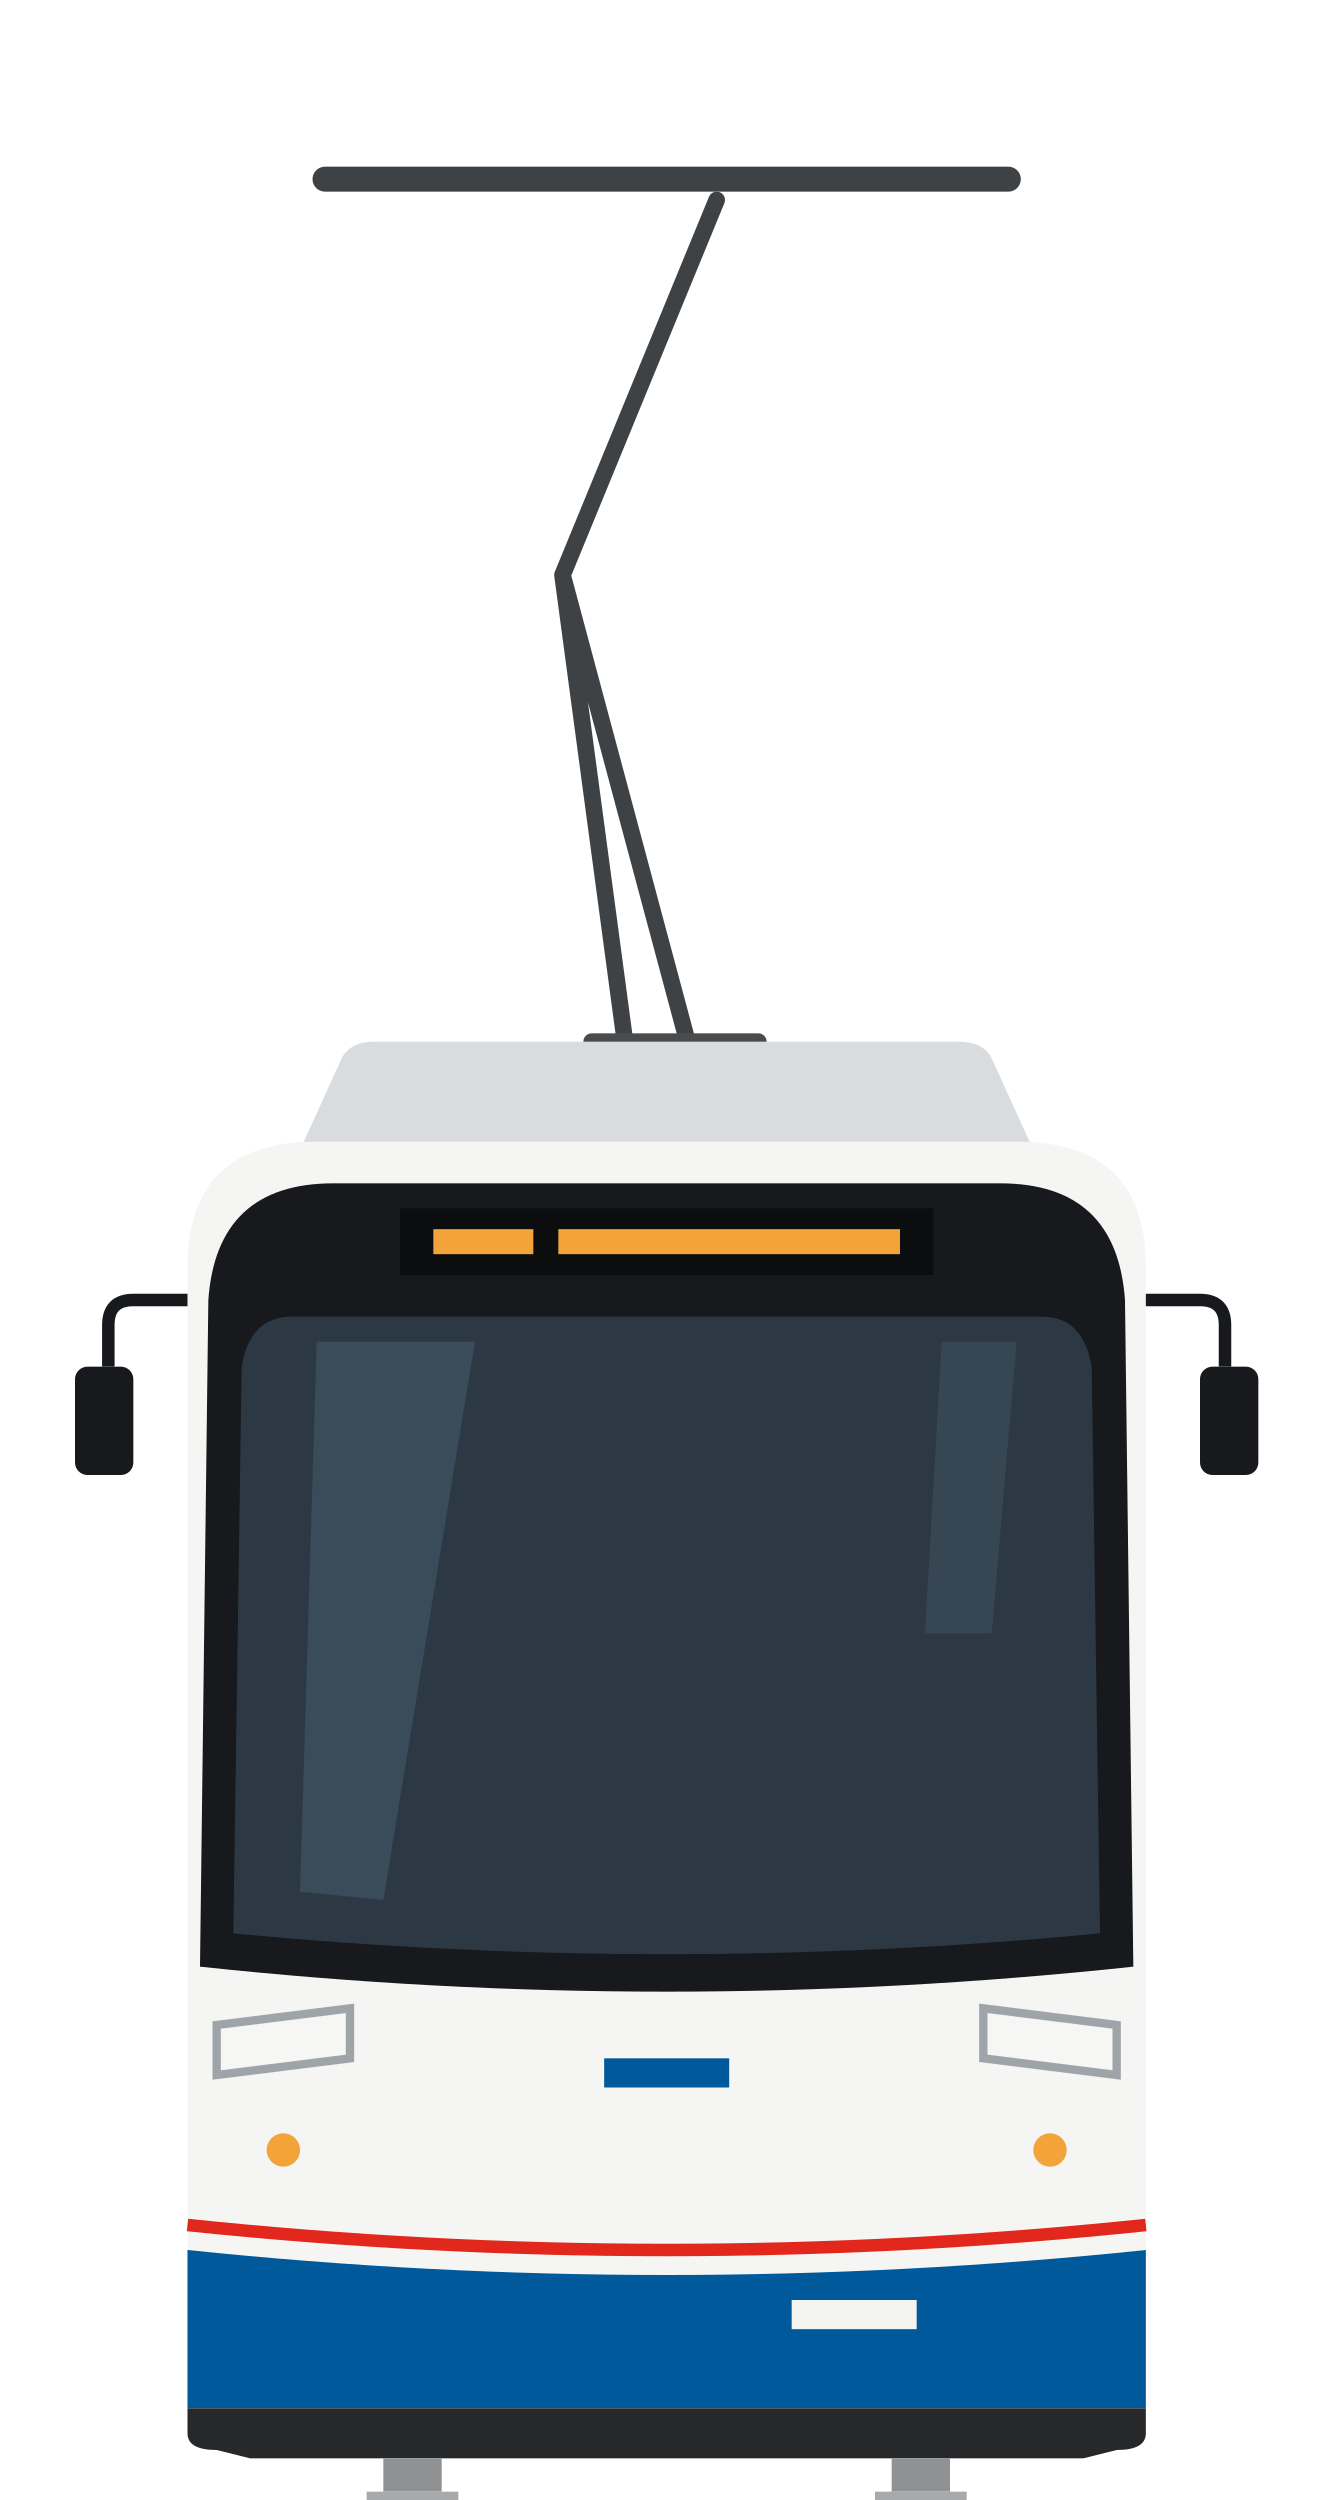
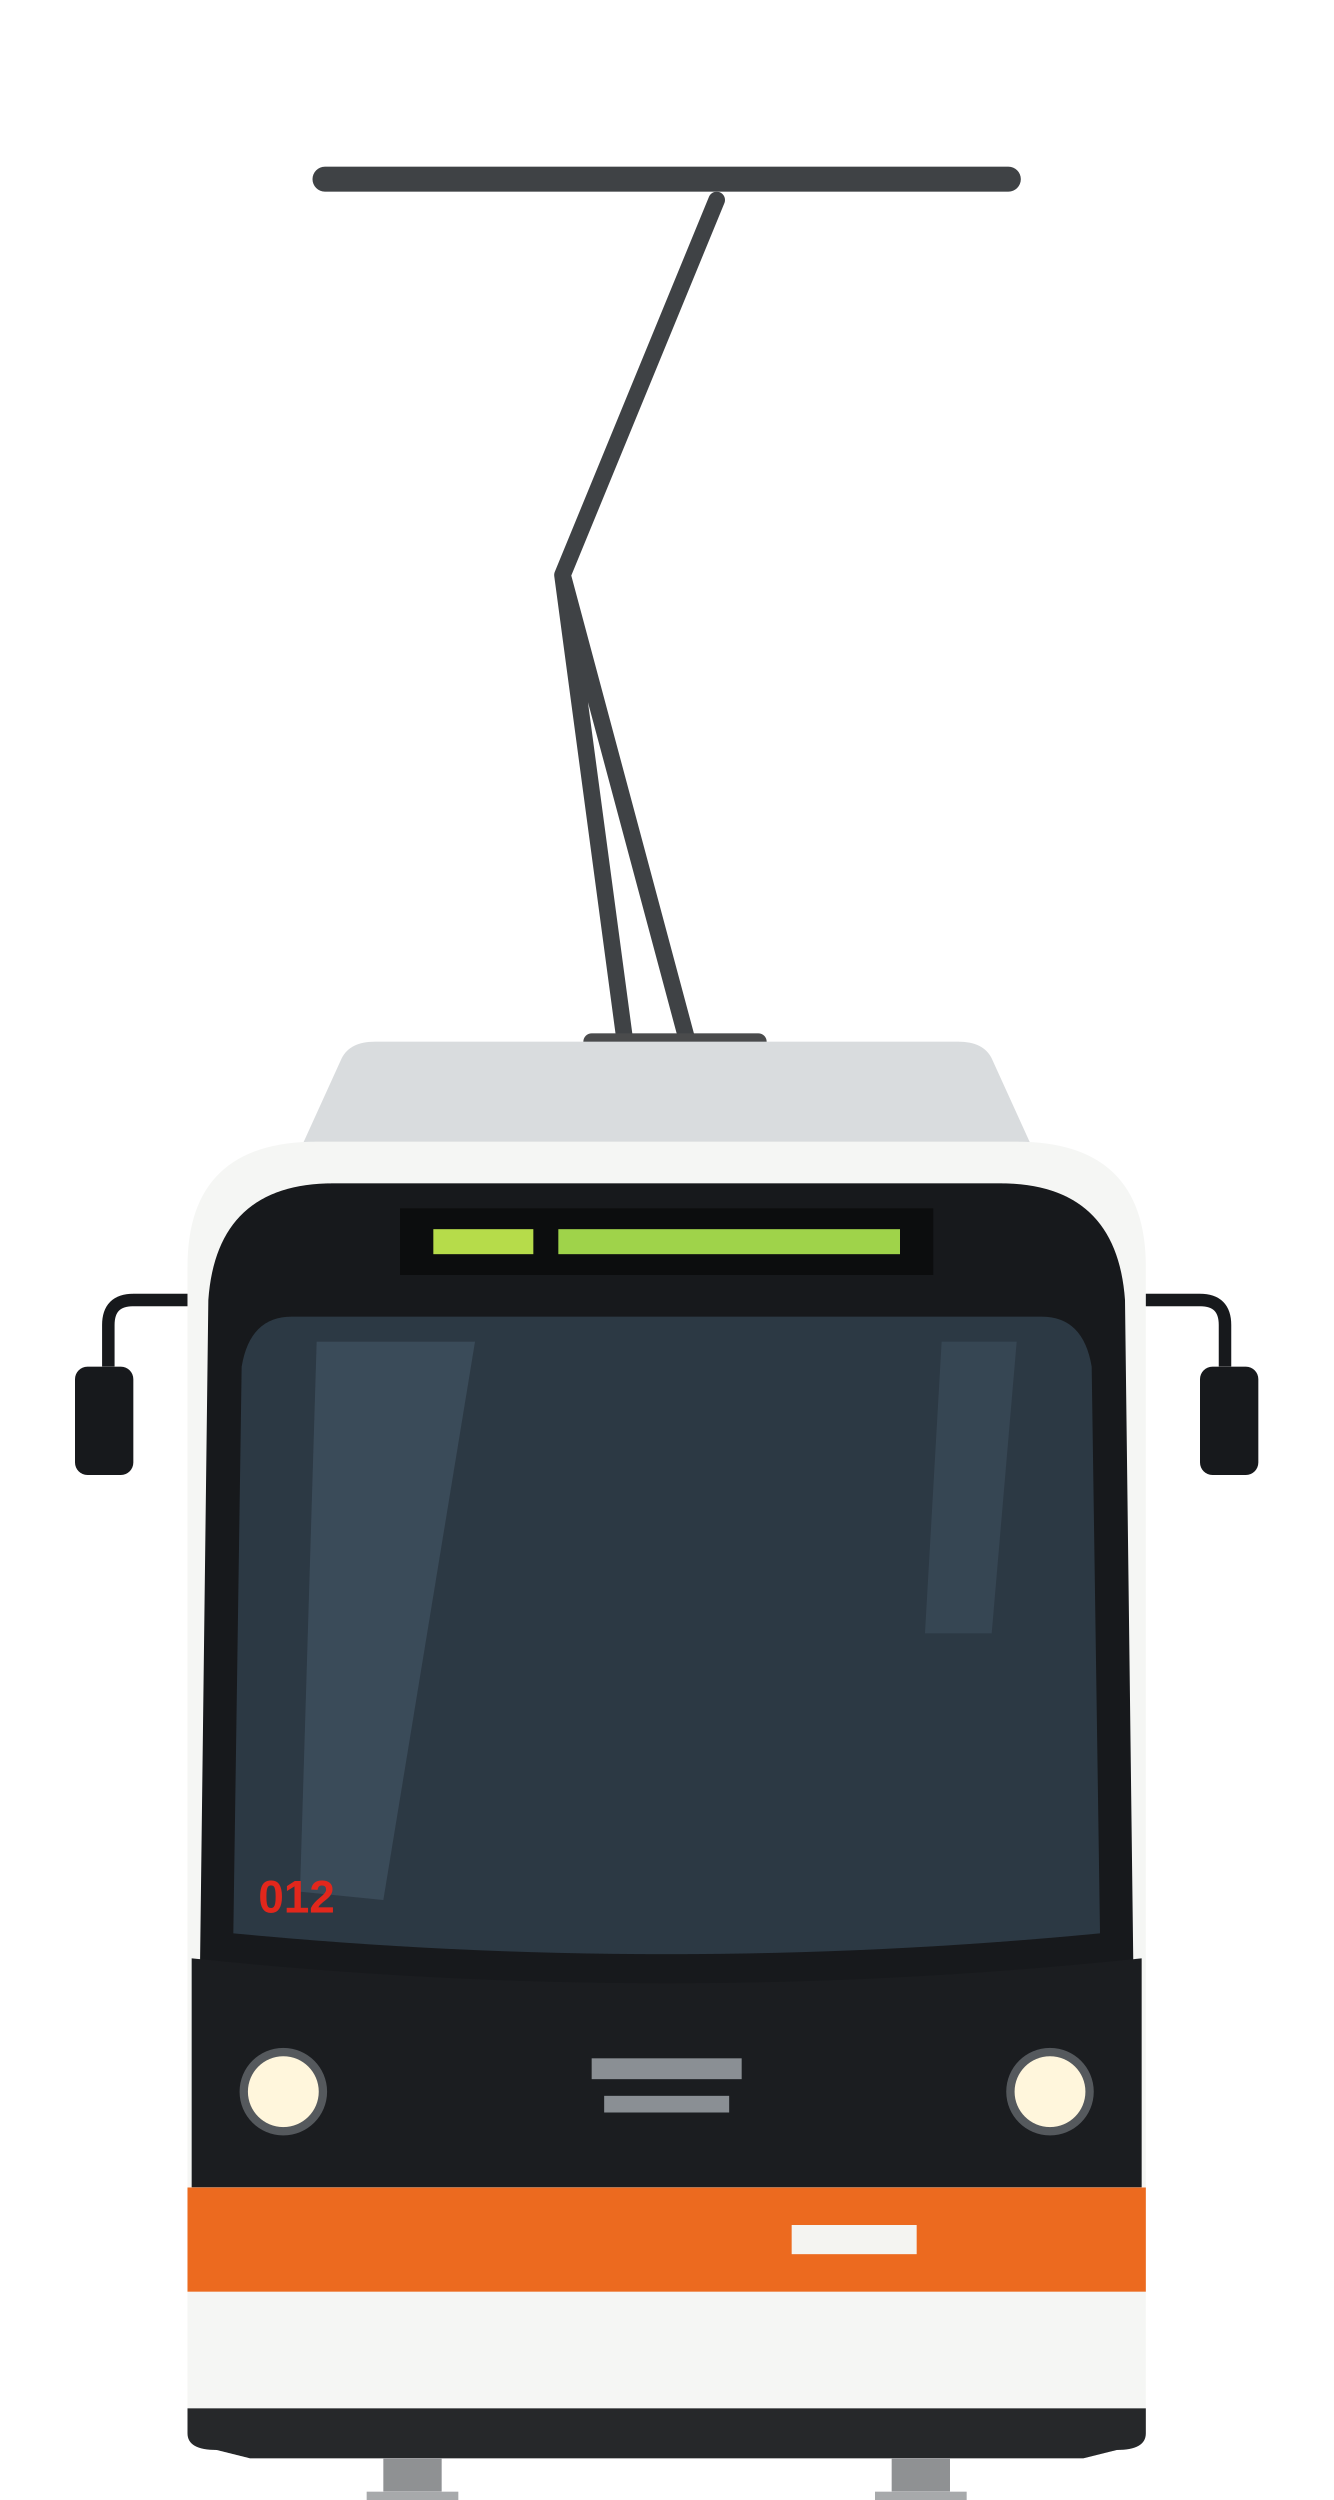
<svg xmlns="http://www.w3.org/2000/svg" viewBox="0 0 320 600">
  <g transform="translate(0,180)">
    <path d="M165 70 L135 -42 L172 -132 M150 70 L135 -42" stroke="#3f4245" stroke-width="4" fill="none" stroke-linecap="round" stroke-linejoin="round" />
    <rect x="75" y="-140" width="170" height="6" rx="3" fill="#3f4245" />
    <rect x="140" y="68" width="44" height="8" rx="2" fill="#4a4b4c" />
    <path d="M72 96 L82 74 Q84 70 90 70 H230 Q236 70 238 74 L248 96 Z" fill="#d9dcde" />
    <path d="M45 398 V124 Q45 94 76 94 H244 Q275 94 275 124 V398 Z" fill="#f5f6f4" />
    <path d="M50 132 Q52 104 80 104 H240 Q268 104 270 132 L272 292 Q160 304 48 292 Z" fill="#17191c" />
    <rect x="96" y="110" width="128" height="16" fill="#0c0d0e" />
-     <rect x="104" y="115" width="24" height="6" fill="#f2a33a" />
-     <rect x="134" y="115" width="82" height="6" fill="#f2a33a" />
+     <rect x="104" y="115" width="24" height="6" fill="#b6dc4a" />
+     <rect x="134" y="115" width="82" height="6" fill="#9fd34a" />
    <path d="M58 148 Q60 136 70 136 H250 Q260 136 262 148 L264 284 Q160 294 56 284 Z" fill="#2c3944" />
    <path d="M76 142 L114 142 L92 276 L72 274 Z" fill="#46596a" opacity=".55" />
    <path d="M226 142 L244 142 L238 212 L222 212 Z" fill="#46596a" opacity=".4" />
-     <path d="M45 360 Q160 372 275 360 V398 H45 Z" fill="#00599b" />
-     <path d="M45 354 Q160 366 275 354" stroke="#e2271c" stroke-width="3" fill="none" />
-     <path d="M52 318 L52 306 L84 302 L84 314 Z" fill="#f6f7f4" stroke="#9fa4a8" stroke-width="2" />
-     <path d="M268 318 L268 306 L236 302 L236 314 Z" fill="#f6f7f4" stroke="#9fa4a8" stroke-width="2" />
-     <circle cx="68" cy="336" r="4" fill="#f2a33a" />
-     <circle cx="252" cy="336" r="4" fill="#f2a33a" />
-     <rect x="145" y="314" width="30" height="7" fill="#00599b" />
-     <rect x="190" y="372" width="30" height="7" fill="#f4f4f1" />
+     <text x="62" y="279" font-family="Arial, Helvetica, sans-serif" font-size="11" font-weight="bold" fill="#e2271c">012</text>
+     <path d="M46 290 Q160 302 274 290 V345 H46 Z" fill="#1b1d20" />
+     <circle cx="68" cy="322" r="9.5" fill="#fff6dc" stroke="#55595d" stroke-width="2" />
+     <circle cx="252" cy="322" r="9.5" fill="#fff6dc" stroke="#55595d" stroke-width="2" />
+     <rect x="142" y="314" width="36" height="5" fill="#8a8f94" />
+     <rect x="145" y="323" width="30" height="4" fill="#8a8f94" />
+     <rect x="45" y="345" width="230" height="25" fill="#ec6a1f" />
+     <rect x="190" y="354" width="30" height="7" fill="#f4f4f1" />
    <path d="M45 132 H32 Q26 132 26 138 V148" stroke="#17191c" stroke-width="3" fill="none" />
    <rect x="18" y="148" width="14" height="26" rx="3" fill="#17191c" />
    <path d="M275 132 H288 Q294 132 294 138 V148" stroke="#17191c" stroke-width="3" fill="none" />
    <rect x="288" y="148" width="14" height="26" rx="3" fill="#17191c" />
    <path d="M45 398 H275 V404 Q275 408 268 408 L260 410 H60 L52 408 Q45 408 45 404 Z" fill="#26282a" />
    <rect x="92" y="410" width="14" height="8" fill="#8f9193" />
    <rect x="214" y="410" width="14" height="8" fill="#8f9193" />
    <rect x="88" y="418" width="22" height="2" fill="#a7a9ab" />
    <rect x="210" y="418" width="22" height="2" fill="#a7a9ab" />
  </g>
</svg>
